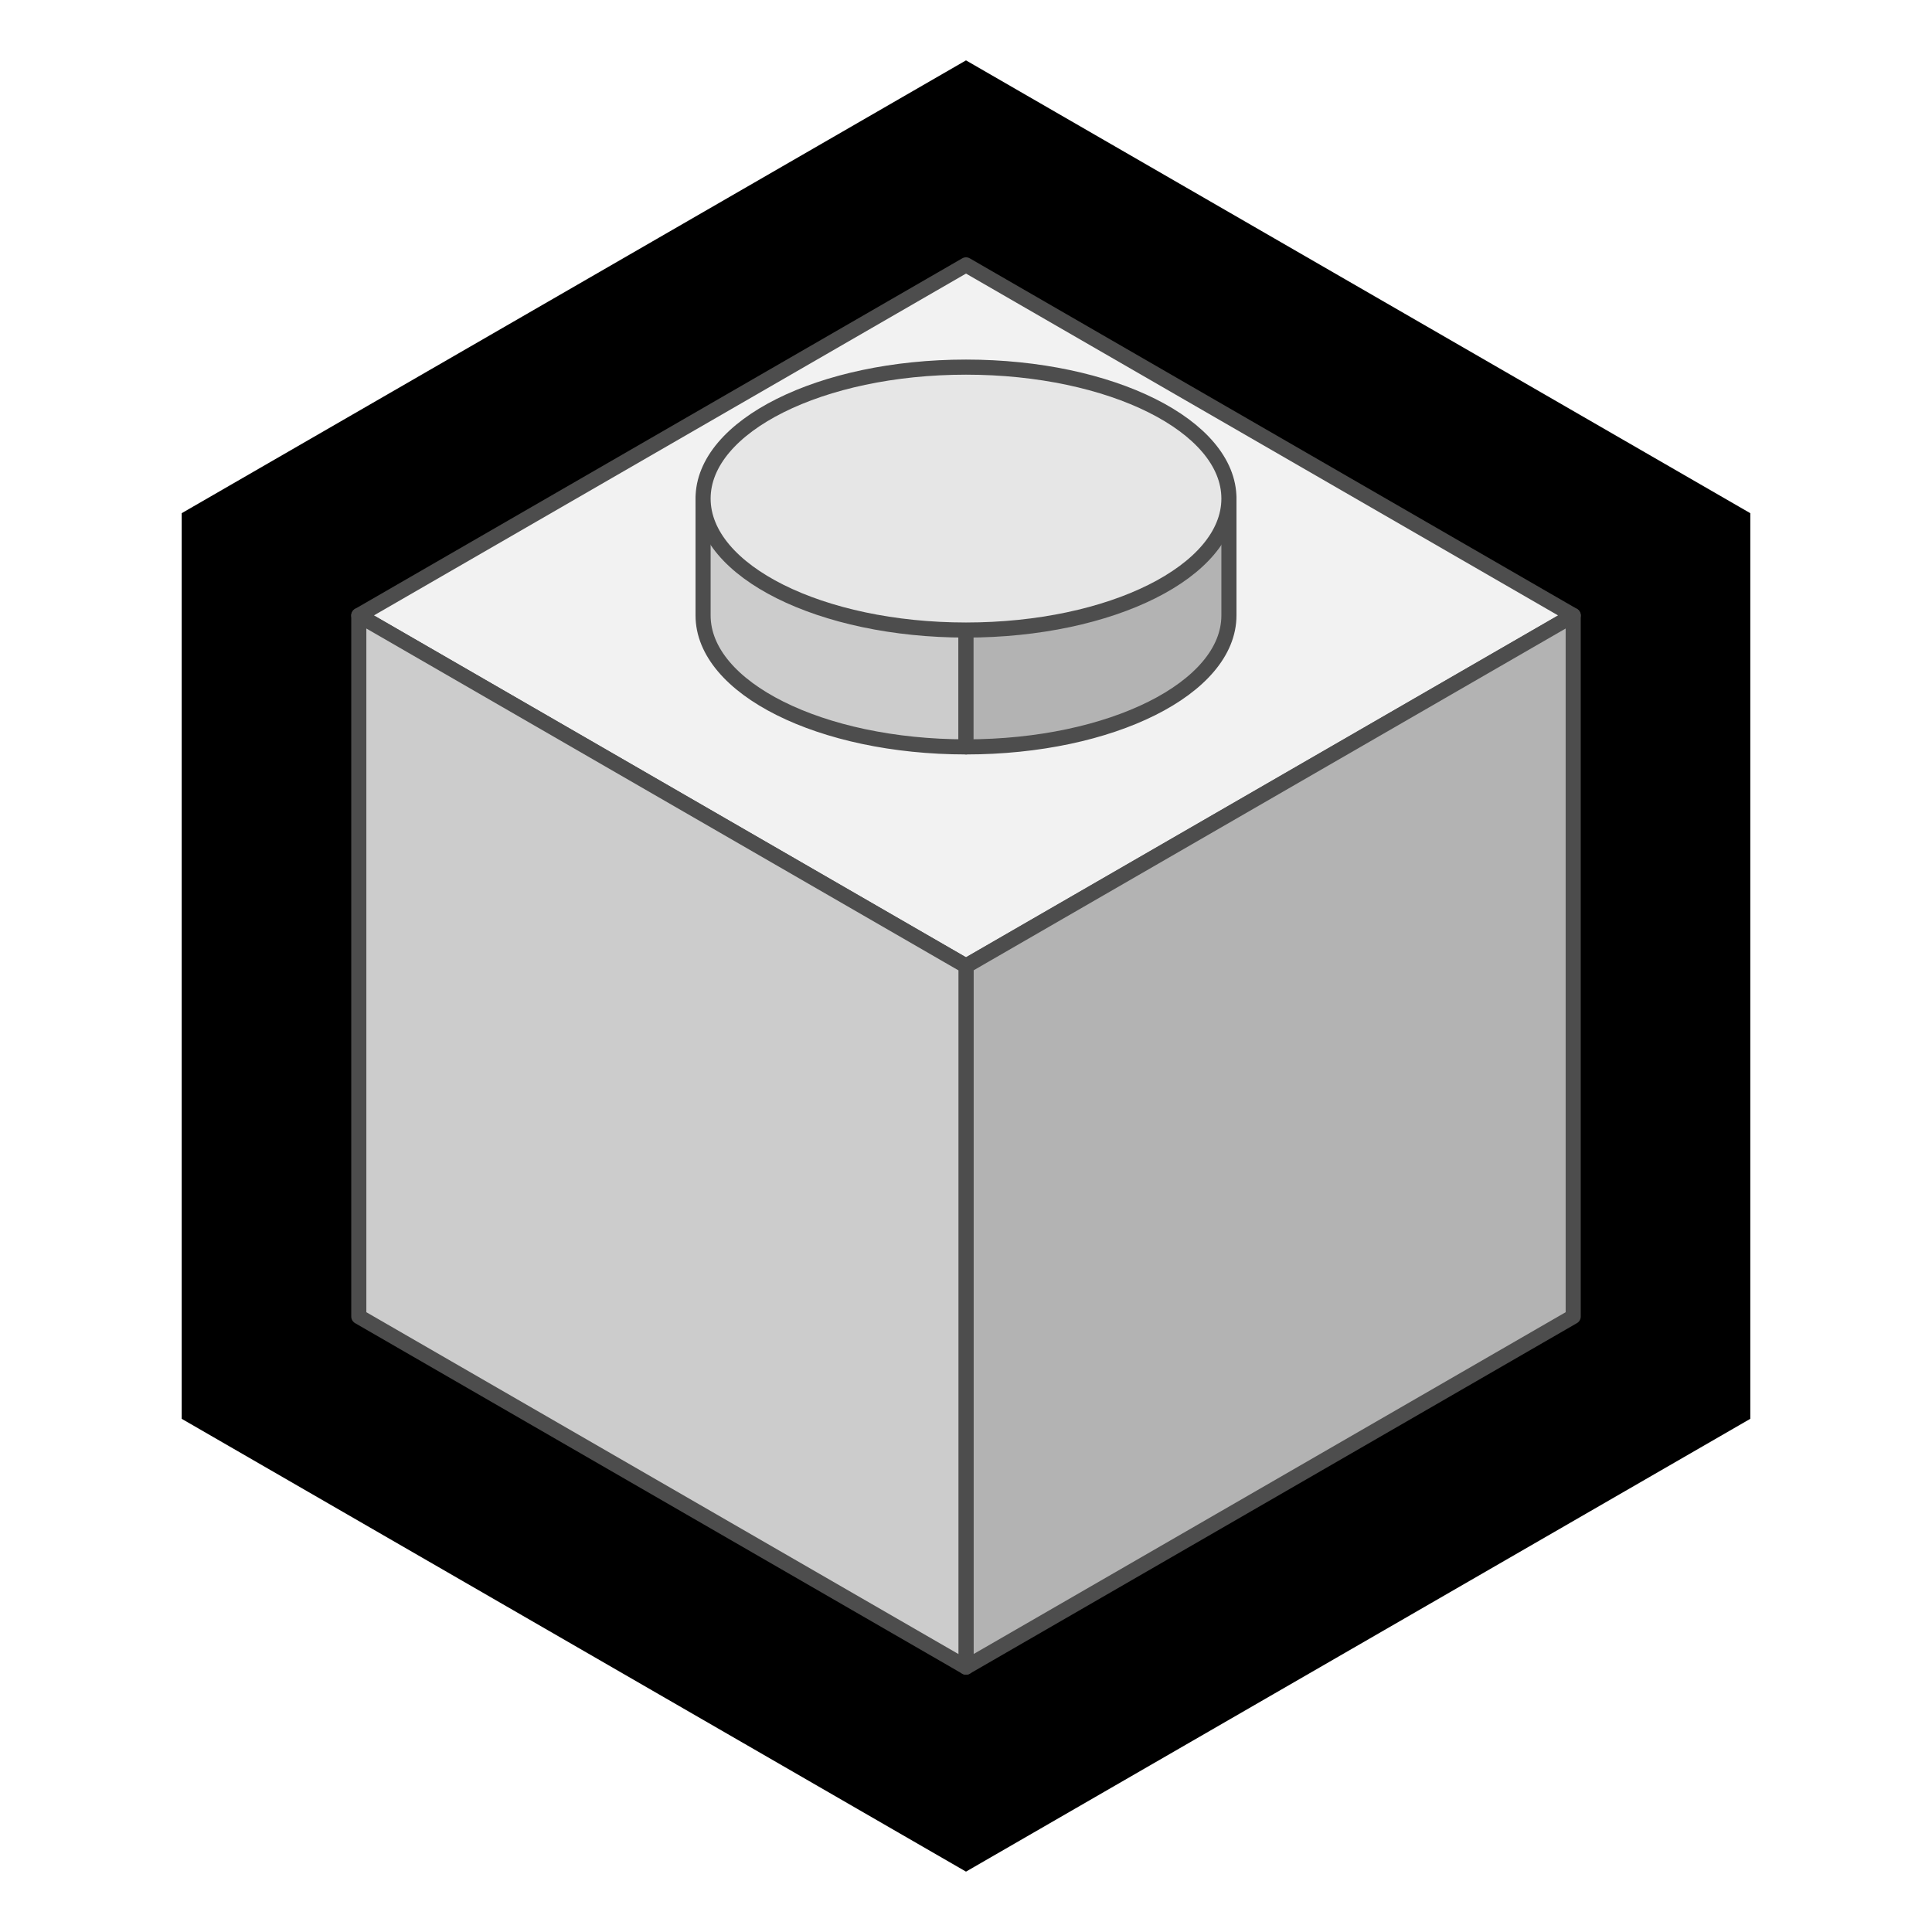
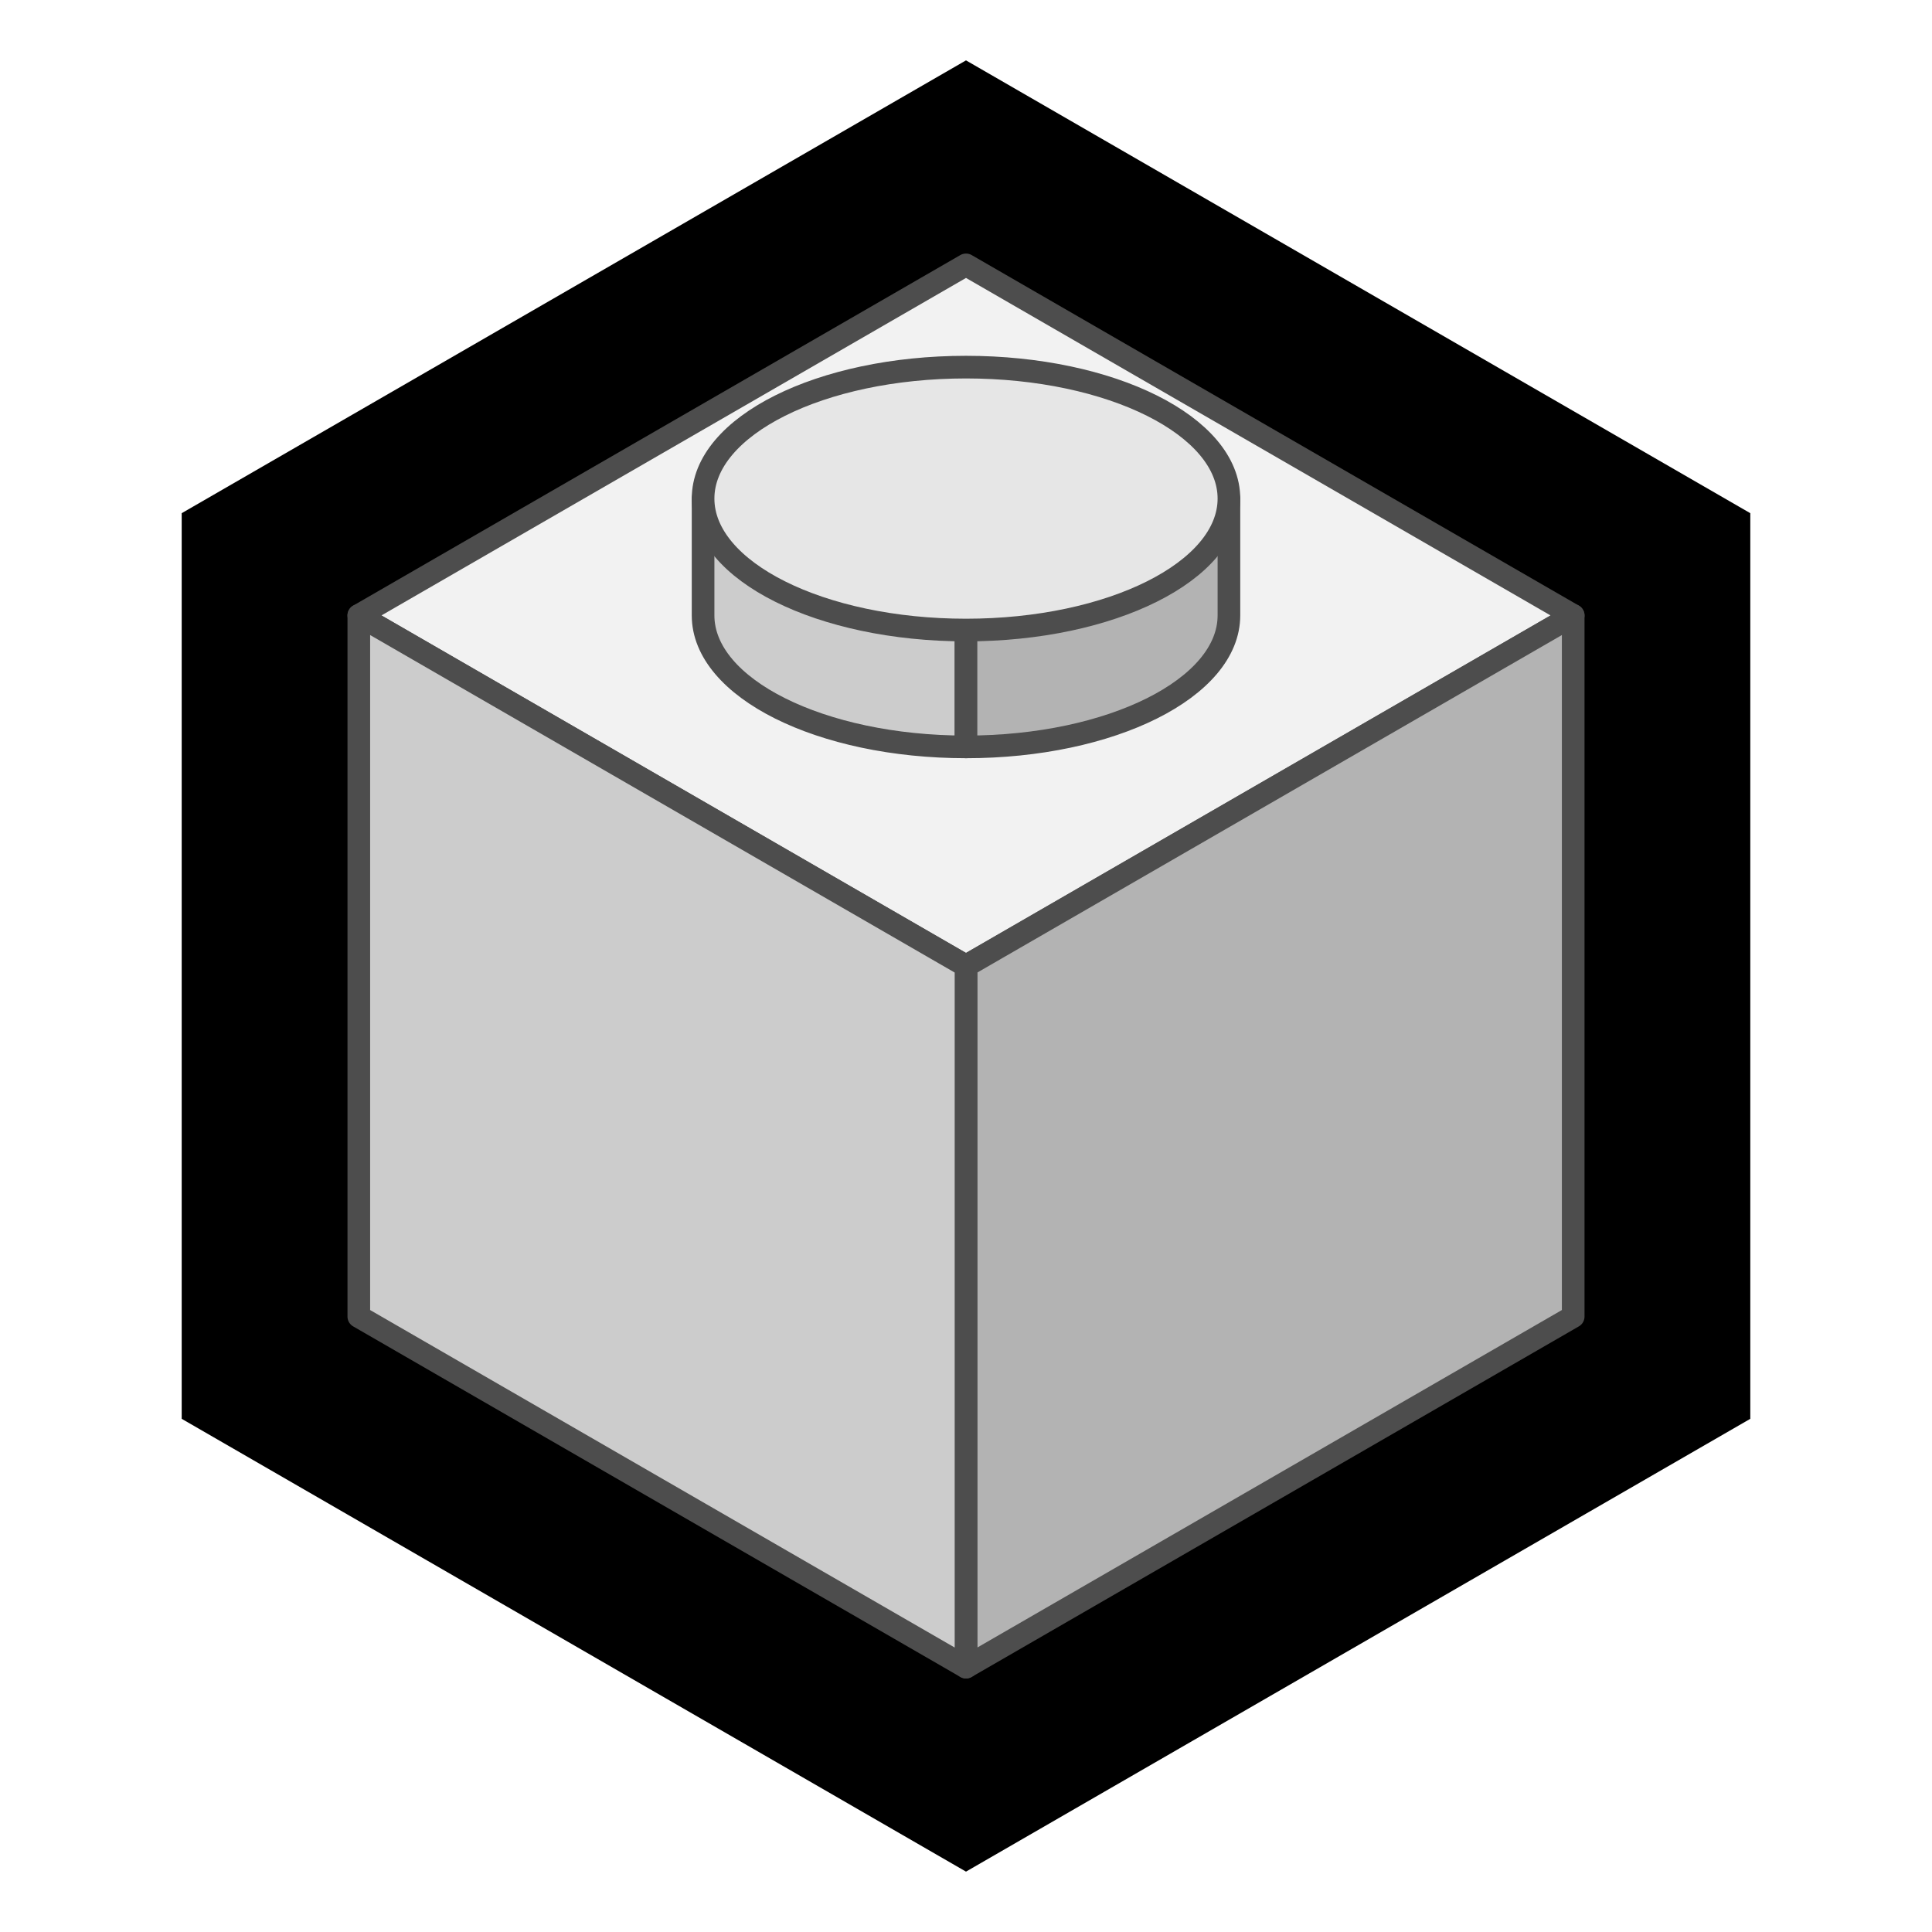
<svg xmlns="http://www.w3.org/2000/svg" width="1024" height="1024" viewBox="0 0 270.933 270.933" version="1.1" id="svg8">
  <defs id="defs2" />
  <g id="layer1" transform="translate(0,-161.5333)">
    <g id="g882">
      <path style="fill:#000000;fill-opacity:1;stroke-width:0.265" id="path3822" d="m 67.733,163.65 56.826,32.808 0,65.617 -56.826,32.808 -56.826,-32.808 2e-6,-65.617 z" transform="matrix(1.935484,0,0,1.935484,4.369903,-146.7419)" />
-       <path style="fill:#f2f2f2;fill-opacity:1;stroke:#4d4d4d;stroke-width:2.117;stroke-dasharray:none;stroke-linecap:round;stroke-linejoin:round" d="m 135.467,198.677 -85.15,49.161 85.15,49.161 85.15,-49.161 z" id="path3824" />
-       <path style="fill:#cccccc;fill-opacity:1;stroke:#4d4d4d;stroke-width:2.117;stroke-dasharray:none;stroke-linecap:round;stroke-linejoin:round" d="m 135.467,229.403 a 36.871,18.435 0 0 0 -16.874,2.048 H 98.596 v 16.387 a 36.871,18.435 0 0 0 36.871,18.435 z" id="path3876" />
-       <path style="fill:#b3b3b3;fill-opacity:1;stroke:#4d4d4d;stroke-width:2.117;stroke-dasharray:none;stroke-linecap:round;stroke-linejoin:round" d="m 220.617,247.839 -85.15,49.161 v 98.323 l 85.15,-49.161 z" id="path3834" />
-       <path style="fill:#cccccc;fill-opacity:1;stroke:#4d4d4d;stroke-width:2.117;stroke-dasharray:none;stroke-linecap:round;stroke-linejoin:round" d="M 135.467,297 50.317,247.839 v 98.323 l 85.15,49.161 z" id="path3837" />
-       <path style="fill:#b3b3b3;fill-opacity:1;stroke:#4d4d4d;stroke-width:2.117;stroke-dasharray:none;stroke-linecap:round;stroke-linejoin:round" d="m 135.467,229.403 v 36.871 a 36.871,18.435 0 0 0 36.871,-18.435 v -16.387 h -20.056 a 36.871,18.435 0 0 0 -16.815,-2.048 z" id="ellipse3866" />
-       <ellipse style="fill:#e6e6e6;fill-opacity:1;stroke:#4d4d4d;stroke-width:2.117;stroke-dasharray:none;stroke-linecap:round;stroke-linejoin:round" id="ellipse3868" cx="135.467" cy="231.452" rx="36.871" ry="18.435" />
+       <path style="fill:#f2f2f2;fill-opacity:1;stroke:#4d4d4d;stroke-width:3.175;stroke-dasharray:none;stroke-linecap:round;stroke-linejoin:round" d="m 135.467,198.677 -85.15,49.161 85.15,49.161 85.15,-49.161 z" id="path3824" />
+       <path style="fill:#cccccc;fill-opacity:1;stroke:#4d4d4d;stroke-width:3.175;stroke-dasharray:none;stroke-linecap:round;stroke-linejoin:round" d="m 135.467,229.403 a 36.871,18.435 0 0 0 -16.874,2.048 H 98.596 v 16.387 a 36.871,18.435 0 0 0 36.871,18.435 z" id="path3876" />
+       <path style="fill:#b3b3b3;fill-opacity:1;stroke:#4d4d4d;stroke-width:3.175;stroke-dasharray:none;stroke-linecap:round;stroke-linejoin:round" d="m 220.617,247.839 -85.15,49.161 v 98.323 l 85.15,-49.161 z" id="path3834" />
+       <path style="fill:#cccccc;fill-opacity:1;stroke:#4d4d4d;stroke-width:3.175;stroke-dasharray:none;stroke-linecap:round;stroke-linejoin:round" d="M 135.467,297 50.317,247.839 v 98.323 l 85.15,49.161 z" id="path3837" />
+       <path style="fill:#b3b3b3;fill-opacity:1;stroke:#4d4d4d;stroke-width:3.175;stroke-dasharray:none;stroke-linecap:round;stroke-linejoin:round" d="m 135.467,229.403 v 36.871 a 36.871,18.435 0 0 0 36.871,-18.435 v -16.387 h -20.056 a 36.871,18.435 0 0 0 -16.815,-2.048 z" id="ellipse3866" />
+       <ellipse style="fill:#e6e6e6;fill-opacity:1;stroke:#4d4d4d;stroke-width:3.175;stroke-dasharray:none;stroke-linecap:round;stroke-linejoin:round" id="ellipse3868" cx="135.467" cy="231.452" rx="36.871" ry="18.435" />
    </g>
  </g>
</svg>
